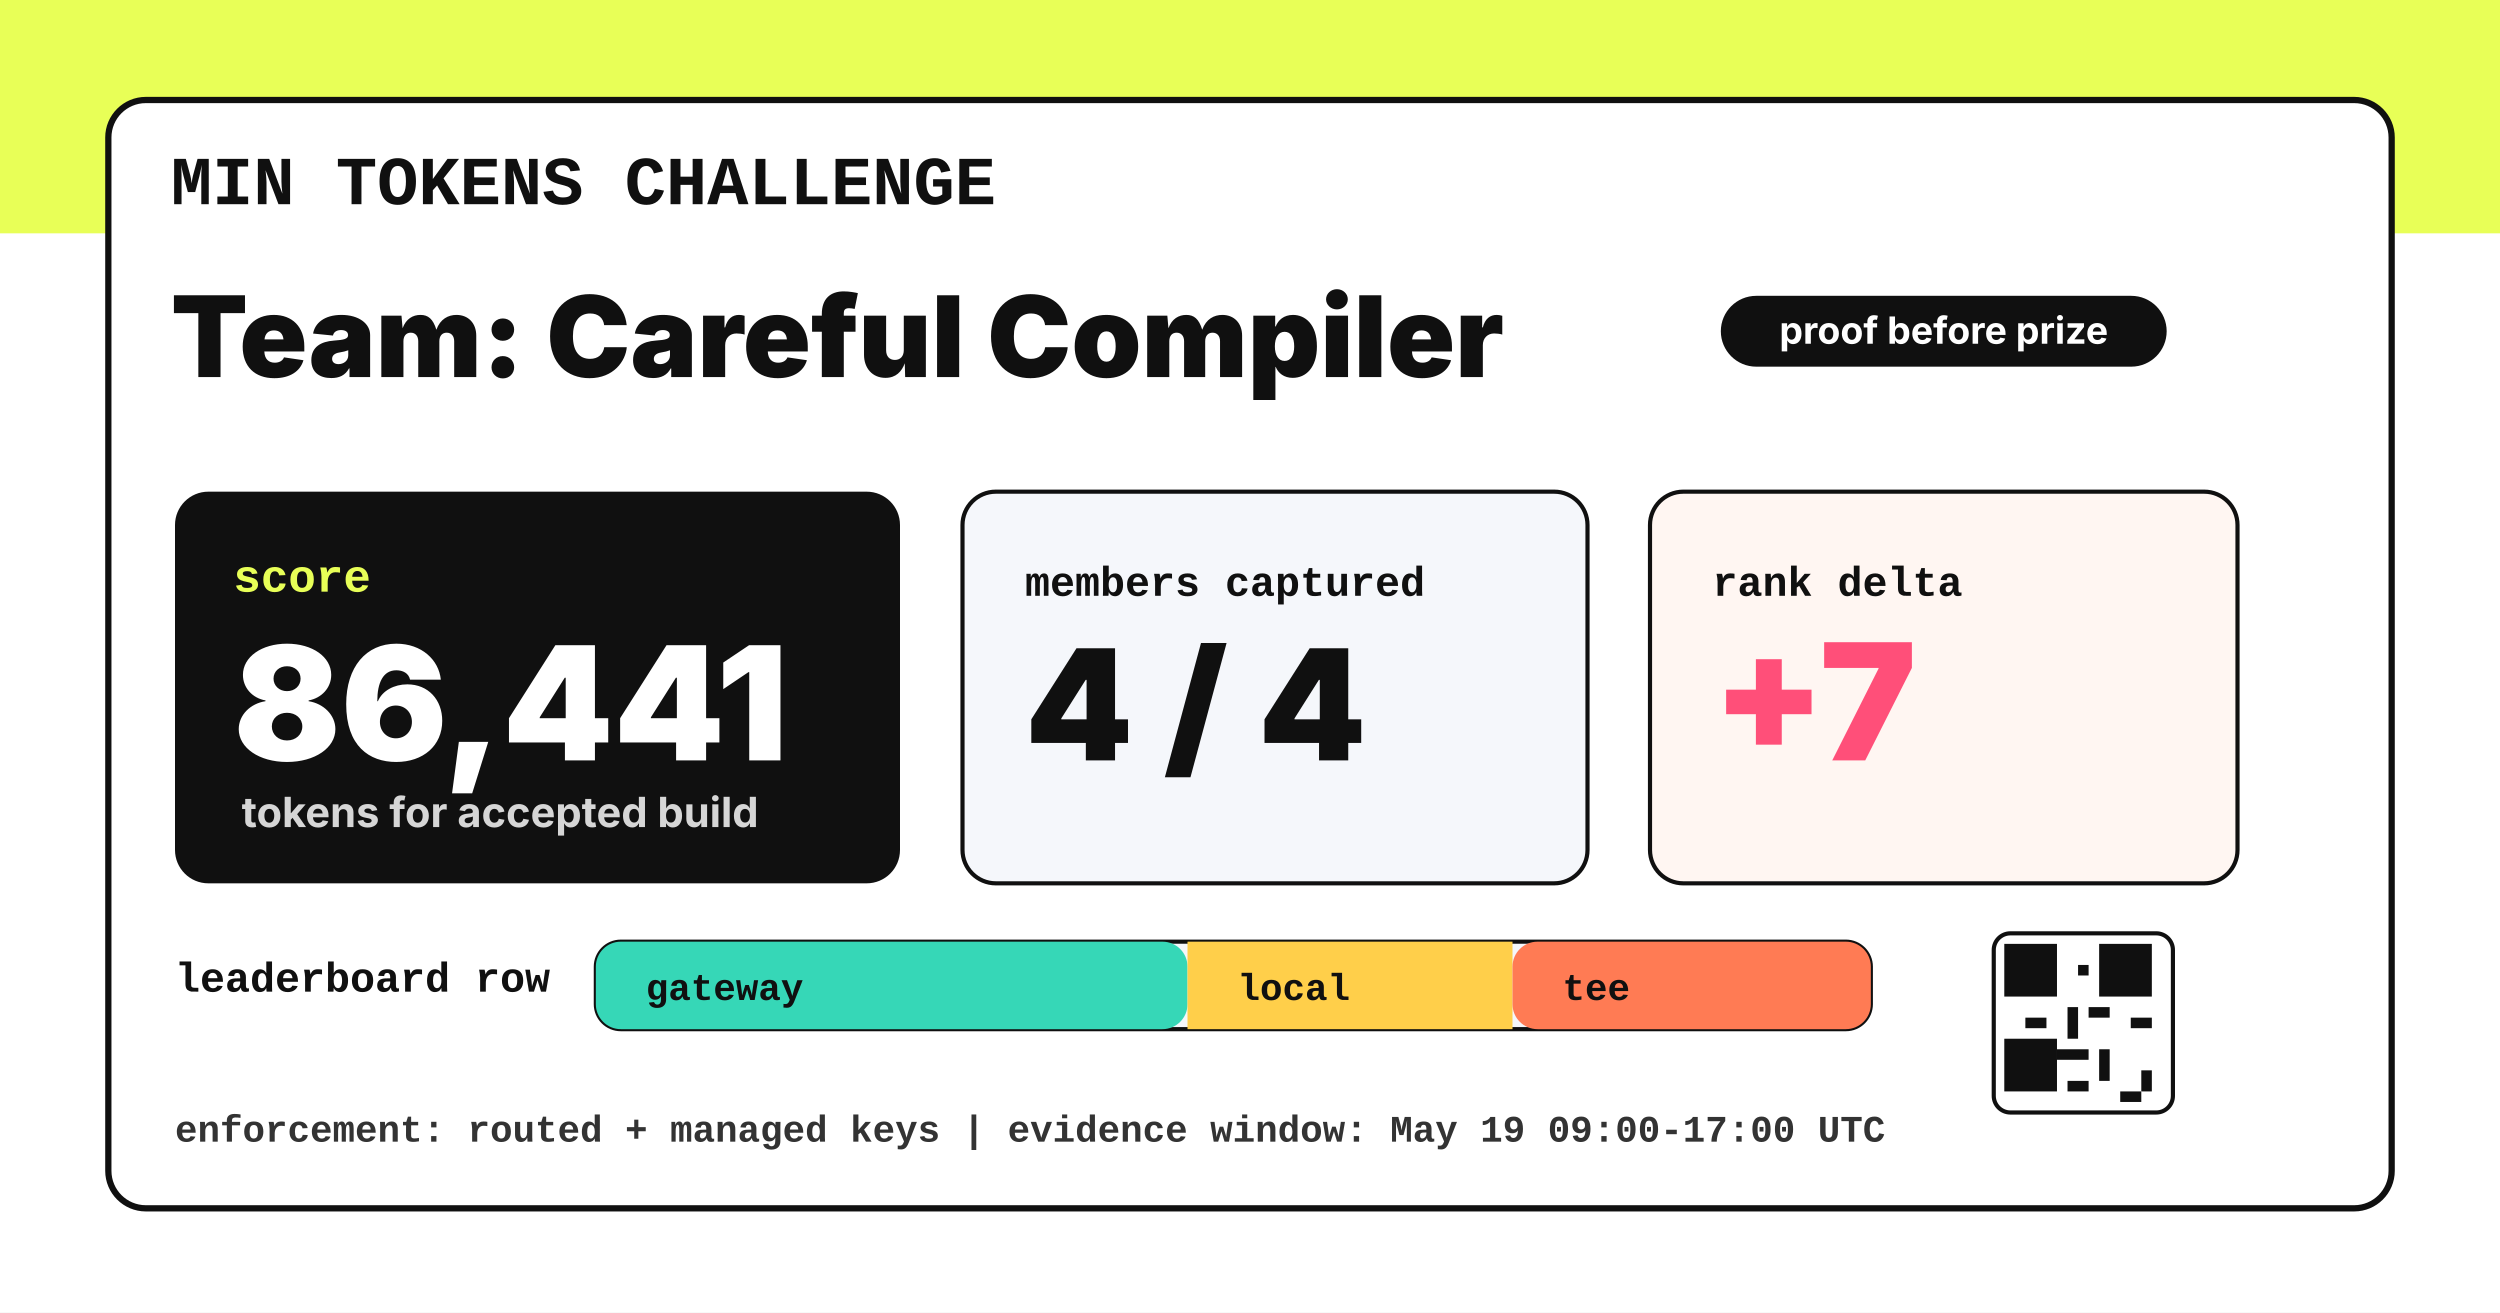
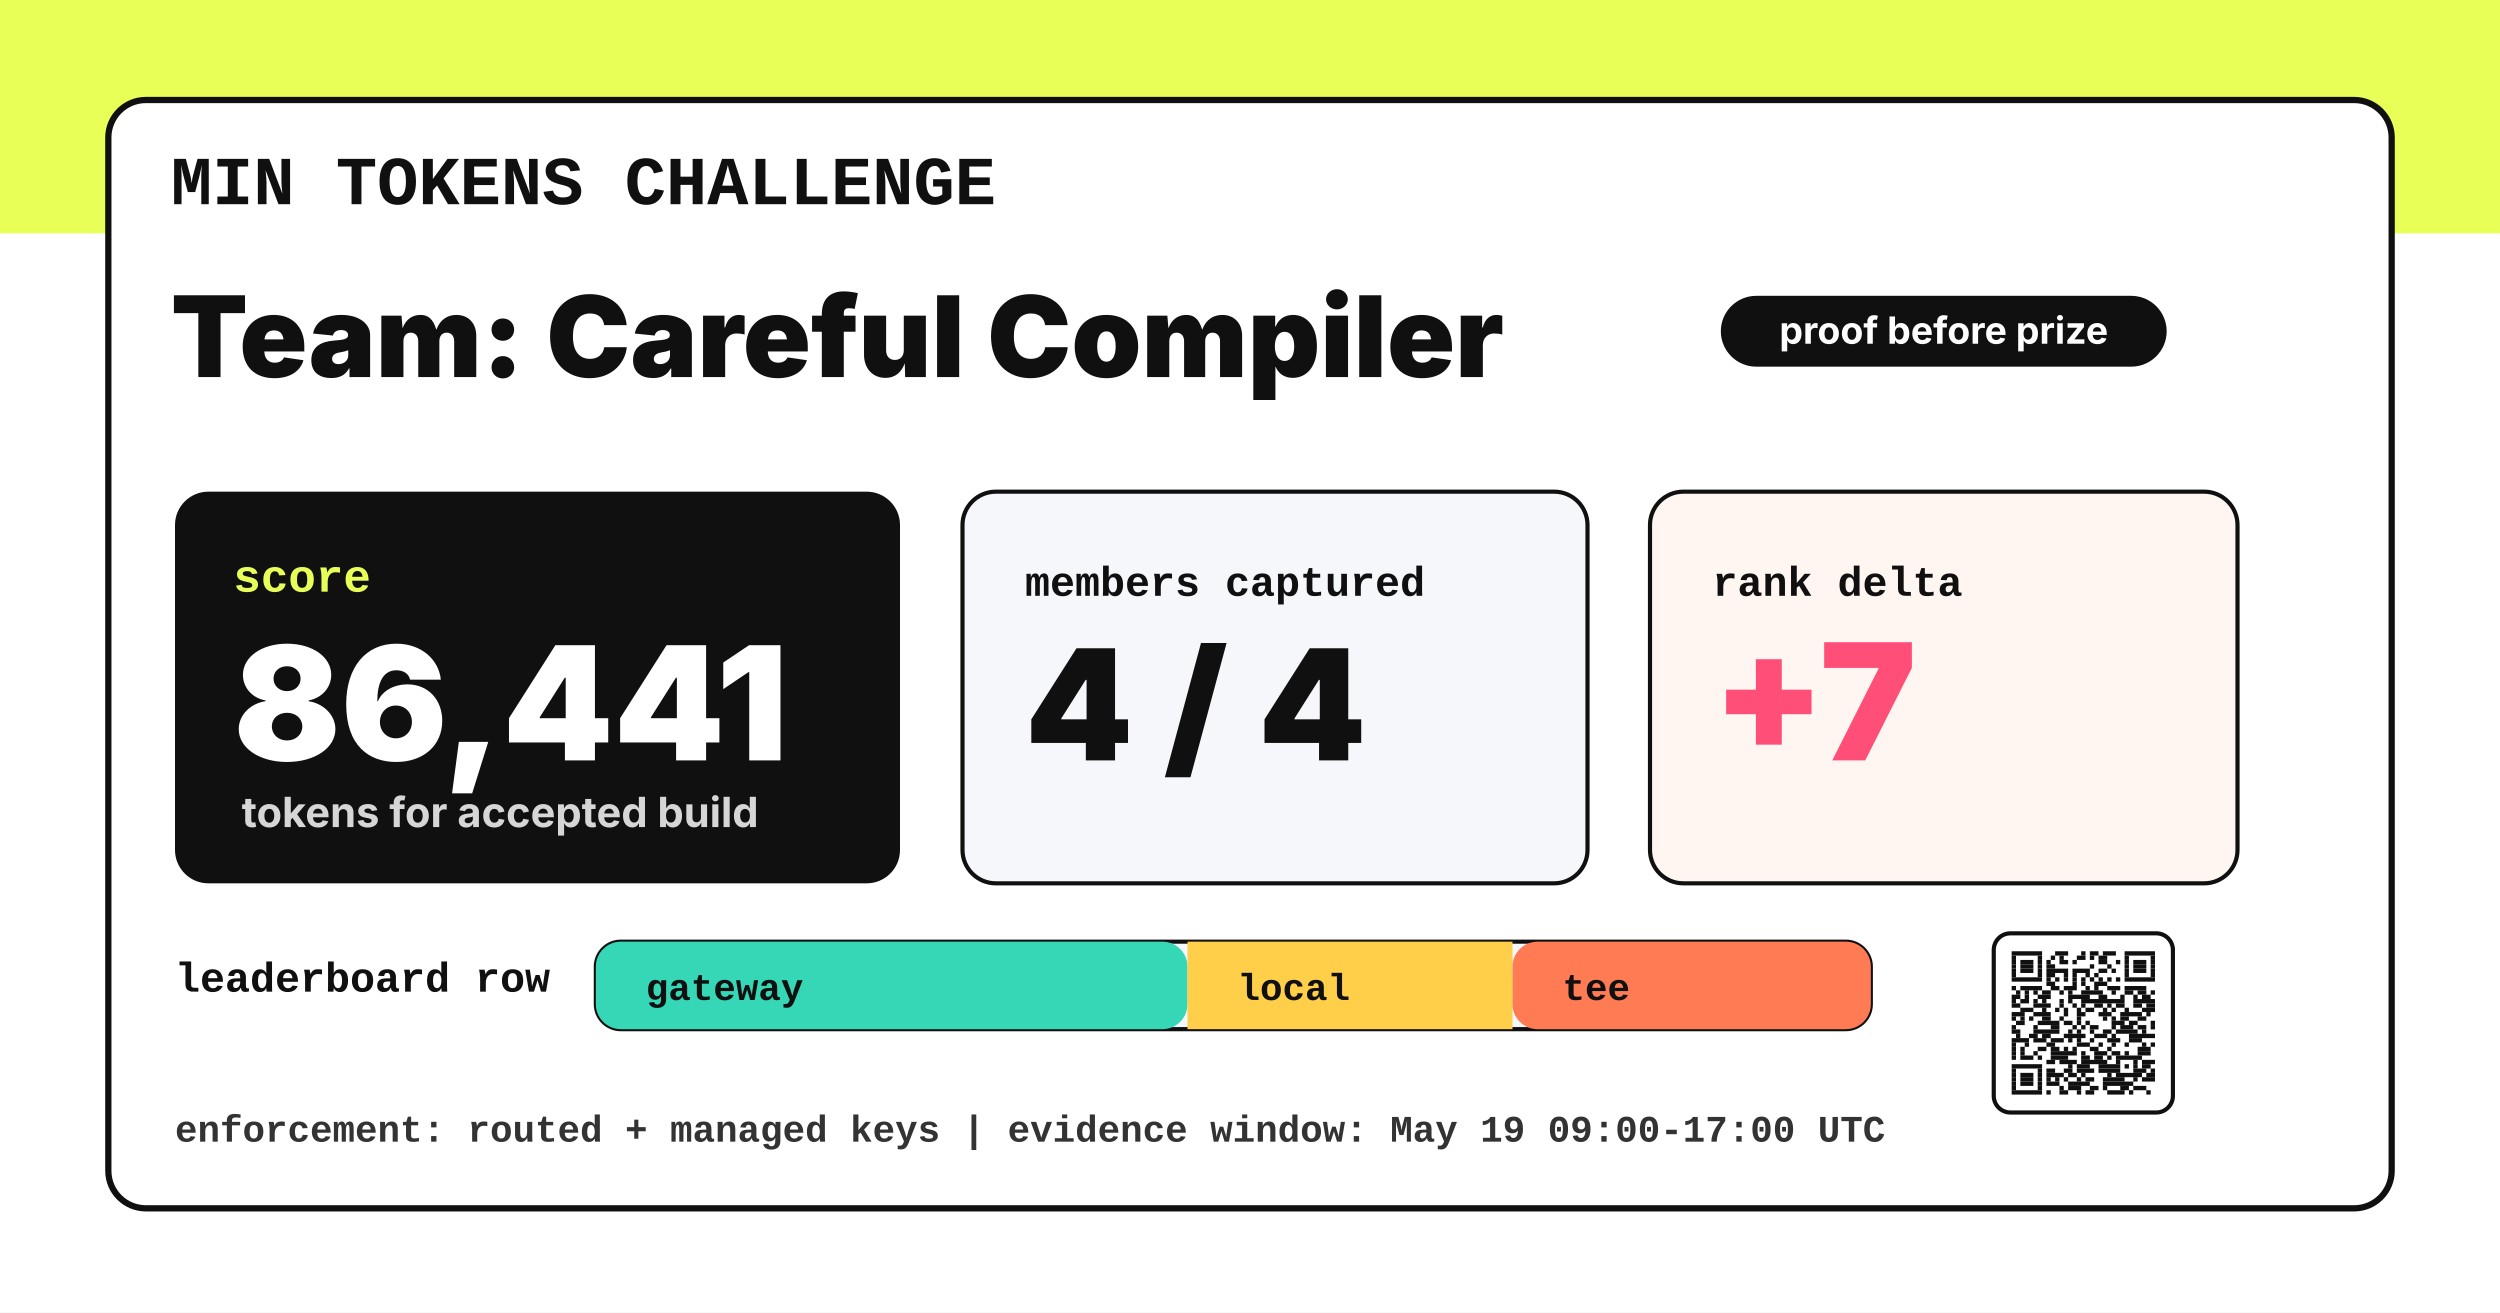
<svg xmlns="http://www.w3.org/2000/svg" width="1200" height="630" viewBox="0 0 1200 630" role="img" aria-labelledby="title desc">
  <defs />
  <rect x="0" y="0" width="1200" height="630" rx="0" fill="#ffffff" stroke="none" stroke-width="1" opacity="1" />
  <rect x="0" y="0" width="1200" height="112" rx="0" fill="#e8ff57" stroke="none" stroke-width="1" opacity="1" />
  <rect x="52" y="48" width="1096" height="532" rx="18" fill="#ffffff" stroke="#101010" stroke-width="3" opacity="1" />
  <text x="82" y="98" fill="#101010" font-family="SFMono-Regular, ui-monospace, Consolas, Liberation Mono, monospace" font-size="33" font-weight="950" text-anchor="start">MIN TOKENS CHALLENGE</text>
  <text x="82" y="181" fill="#101010" font-family="Inter, ui-sans-serif, system-ui, -apple-system, BlinkMacSystemFont, Segoe UI, sans-serif" font-size="54" font-weight="950" text-anchor="start">Team: Careful Compiler</text>
  <g>
    <rect x="826" y="142" width="214" height="34" rx="17" fill="#101010" stroke="none" stroke-width="1" opacity="1" />
    <text x="933" y="165" fill="#fff" font-family="Inter, ui-sans-serif, system-ui, -apple-system, BlinkMacSystemFont, Segoe UI, sans-serif" font-size="18" font-weight="700" text-anchor="middle">proof before prize</text>
  </g>
  <rect x="84" y="236" width="348" height="188" rx="16" fill="#101010" stroke="none" stroke-width="1" opacity="1" />
  <text x="112" y="284" fill="#e8ff57" font-family="SFMono-Regular, ui-monospace, Consolas, Liberation Mono, monospace" font-size="22" font-weight="850" text-anchor="start">score</text>
  <text x="112" y="365" fill="#fff" font-family="Inter, ui-sans-serif, system-ui, -apple-system, BlinkMacSystemFont, Segoe UI, sans-serif" font-size="76" font-weight="950" text-anchor="start">86,441</text>
  <text x="116" y="397" fill="#d6d6d6" font-family="Inter, ui-sans-serif, system-ui, -apple-system, BlinkMacSystemFont, Segoe UI, sans-serif" font-size="20" font-weight="700" text-anchor="start">tokens for accepted build</text>
  <rect x="462" y="236" width="300" height="188" rx="16" fill="#f5f7fb" stroke="#101010" stroke-width="2" opacity="1" />
  <text x="492" y="286" fill="#101010" font-family="SFMono-Regular, ui-monospace, Consolas, Liberation Mono, monospace" font-size="20" font-weight="850" text-anchor="start">members captured</text>
  <text x="492" y="365" fill="#101010" font-family="Inter, ui-sans-serif, system-ui, -apple-system, BlinkMacSystemFont, Segoe UI, sans-serif" font-size="74" font-weight="950" text-anchor="start">4 / 4</text>
  <rect x="792" y="236" width="282" height="188" rx="16" fill="#fff6f2" stroke="#101010" stroke-width="2" opacity="1" />
  <text x="822" y="286" fill="#101010" font-family="SFMono-Regular, ui-monospace, Consolas, Liberation Mono, monospace" font-size="20" font-weight="850" text-anchor="start">rank delta</text>
  <text x="822" y="365" fill="#ff4f79" font-family="Inter, ui-sans-serif, system-ui, -apple-system, BlinkMacSystemFont, Segoe UI, sans-serif" font-size="78" font-weight="950" text-anchor="start">+7</text>
  <text x="84" y="476" fill="#101010" font-family="SFMono-Regular, ui-monospace, Consolas, Liberation Mono, monospace" font-size="20" font-weight="900" text-anchor="start">leaderboard row</text>
  <rect x="286" y="452" width="612" height="42" rx="12" fill="#f5f7fb" stroke="#101010" stroke-width="2" opacity="1" />
  <rect x="286" y="452" width="284" height="42" rx="12" fill="#36d7b7" stroke="none" stroke-width="1" opacity="1" />
  <rect x="570" y="452" width="156" height="42" rx="0" fill="#ffcf4a" stroke="none" stroke-width="1" opacity="1" />
  <rect x="726" y="452" width="172" height="42" rx="12" fill="#ff7b54" stroke="none" stroke-width="1" opacity="1" />
  <text x="310" y="480" fill="#101010" font-family="SFMono-Regular, ui-monospace, Consolas, Liberation Mono, monospace" font-size="18" font-weight="900" text-anchor="start">gateway</text>
  <text x="594" y="480" fill="#101010" font-family="SFMono-Regular, ui-monospace, Consolas, Liberation Mono, monospace" font-size="18" font-weight="900" text-anchor="start">local</text>
  <text x="750" y="480" fill="#101010" font-family="SFMono-Regular, ui-monospace, Consolas, Liberation Mono, monospace" font-size="18" font-weight="900" text-anchor="start">tee</text>
  <g transform="translate(957 448)">
    <rect x="0" y="0" width="86" height="86" rx="8" fill="#fff" stroke="#101010" stroke-width="2" opacity="1" />
-     <rect x="5.059" y="5.059" width="25.294" height="25.294" rx="0" fill="#101010" stroke="none" stroke-width="1" opacity="1" />
-     <rect x="10.118" y="10.118" width="15.176" height="15.176" rx="0" fill="#101010" stroke="none" stroke-width="1" opacity="1" />
-     <rect x="50.588" y="5.059" width="25.294" height="25.294" rx="0" fill="#101010" stroke="none" stroke-width="1" opacity="1" />
-     <rect x="55.647" y="10.118" width="15.176" height="15.176" rx="0" fill="#101010" stroke="none" stroke-width="1" opacity="1" />
-     <rect x="5.059" y="50.588" width="25.294" height="25.294" rx="0" fill="#101010" stroke="none" stroke-width="1" opacity="1" />
-     <rect x="10.118" y="55.647" width="15.176" height="15.176" rx="0" fill="#101010" stroke="none" stroke-width="1" opacity="1" />
-     <rect x="35.412" y="35.412" width="5.059" height="15.176" rx="0" fill="#101010" stroke="none" stroke-width="1" opacity="1" />
-     <rect x="45.529" y="35.412" width="10.118" height="5.059" rx="0" fill="#101010" stroke="none" stroke-width="1" opacity="1" />
-     <rect x="30.353" y="55.647" width="15.176" height="5.059" rx="0" fill="#101010" stroke="none" stroke-width="1" opacity="1" />
-     <rect x="50.588" y="55.647" width="5.059" height="15.176" rx="0" fill="#101010" stroke="none" stroke-width="1" opacity="1" />
-     <rect x="65.765" y="40.471" width="10.118" height="5.059" rx="0" fill="#101010" stroke="none" stroke-width="1" opacity="1" />
-     <rect x="35.412" y="70.824" width="10.118" height="5.059" rx="0" fill="#101010" stroke="none" stroke-width="1" opacity="1" />
-     <rect x="70.824" y="65.765" width="5.059" height="10.118" rx="0" fill="#101010" stroke="none" stroke-width="1" opacity="1" />
-     <rect x="40.471" y="15.176" width="5.059" height="5.059" rx="0" fill="#101010" stroke="none" stroke-width="1" opacity="1" />
-     <rect x="15.176" y="40.471" width="10.118" height="5.059" rx="0" fill="#101010" stroke="none" stroke-width="1" opacity="1" />
-     <rect x="60.706" y="75.882" width="10.118" height="5.059" rx="0" fill="#101010" stroke="none" stroke-width="1" opacity="1" />
+     <rect x="8.6" y="8.6" width="14.594" height="2.085" fill="#101010" />
+     <rect x="29.448" y="8.6" width="6.255" height="2.085" fill="#101010" />
+     <rect x="41.958" y="8.6" width="2.085" height="2.085" fill="#101010" />
+     <rect x="46.127" y="8.6" width="4.17" height="2.085" fill="#101010" />
+     <rect x="52.382" y="8.6" width="6.255" height="2.085" fill="#101010" />
+     <rect x="62.806" y="8.6" width="14.594" height="2.085" fill="#101010" />
+     <rect x="8.6" y="10.685" width="2.085" height="2.085" fill="#101010" />
+     <rect x="21.109" y="10.685" width="2.085" height="2.085" fill="#101010" />
+     <rect x="27.364" y="10.685" width="2.085" height="2.085" fill="#101010" />
+     <rect x="31.533" y="10.685" width="2.085" height="2.085" fill="#101010" />
+     <rect x="39.873" y="10.685" width="4.17" height="2.085" fill="#101010" />
+     <rect x="46.127" y="10.685" width="2.085" height="2.085" fill="#101010" />
+     <rect x="50.297" y="10.685" width="4.17" height="2.085" fill="#101010" />
+     <rect x="62.806" y="10.685" width="2.085" height="2.085" fill="#101010" />
+     <rect x="75.315" y="10.685" width="2.085" height="2.085" fill="#101010" />
+     <rect x="8.6" y="12.77" width="2.085" height="2.085" fill="#101010" />
+     <rect x="12.77" y="12.77" width="6.255" height="2.085" fill="#101010" />
+     <rect x="21.109" y="12.77" width="2.085" height="2.085" fill="#101010" />
+     <rect x="25.279" y="12.77" width="2.085" height="2.085" fill="#101010" />
+     <rect x="31.533" y="12.77" width="4.17" height="2.085" fill="#101010" />
+     <rect x="37.788" y="12.77" width="2.085" height="2.085" fill="#101010" />
+     <rect x="50.297" y="12.77" width="4.17" height="2.085" fill="#101010" />
+     <rect x="58.636" y="12.77" width="2.085" height="2.085" fill="#101010" />
+     <rect x="62.806" y="12.77" width="2.085" height="2.085" fill="#101010" />
+     <rect x="66.976" y="12.77" width="6.255" height="2.085" fill="#101010" />
+     <rect x="75.315" y="12.77" width="2.085" height="2.085" fill="#101010" />
+     <rect x="8.6" y="14.855" width="2.085" height="2.085" fill="#101010" />
+     <rect x="12.77" y="14.855" width="6.255" height="2.085" fill="#101010" />
+     <rect x="21.109" y="14.855" width="2.085" height="2.085" fill="#101010" />
+     <rect x="25.279" y="14.855" width="4.17" height="2.085" fill="#101010" />
+     <rect x="46.127" y="14.855" width="2.085" height="2.085" fill="#101010" />
+     <rect x="54.467" y="14.855" width="2.085" height="2.085" fill="#101010" />
+     <rect x="62.806" y="14.855" width="2.085" height="2.085" fill="#101010" />
+     <rect x="66.976" y="14.855" width="6.255" height="2.085" fill="#101010" />
+     <rect x="75.315" y="14.855" width="2.085" height="2.085" fill="#101010" />
+     <rect x="8.6" y="16.939" width="2.085" height="2.085" fill="#101010" />
+     <rect x="12.77" y="16.939" width="6.255" height="2.085" fill="#101010" />
+     <rect x="21.109" y="16.939" width="2.085" height="2.085" fill="#101010" />
+     <rect x="25.279" y="16.939" width="10.424" height="2.085" fill="#101010" />
+     <rect x="37.788" y="16.939" width="8.339" height="2.085" fill="#101010" />
+     <rect x="50.297" y="16.939" width="4.17" height="2.085" fill="#101010" />
+     <rect x="56.552" y="16.939" width="2.085" height="2.085" fill="#101010" />
+     <rect x="62.806" y="16.939" width="2.085" height="2.085" fill="#101010" />
+     <rect x="66.976" y="16.939" width="6.255" height="2.085" fill="#101010" />
+     <rect x="75.315" y="16.939" width="2.085" height="2.085" fill="#101010" />
+     <rect x="8.6" y="19.024" width="2.085" height="2.085" fill="#101010" />
+     <rect x="21.109" y="19.024" width="2.085" height="2.085" fill="#101010" />
+     <rect x="25.279" y="19.024" width="4.17" height="2.085" fill="#101010" />
+     <rect x="33.618" y="19.024" width="2.085" height="2.085" fill="#101010" />
+     <rect x="37.788" y="19.024" width="2.085" height="2.085" fill="#101010" />
+     <rect x="44.042" y="19.024" width="2.085" height="2.085" fill="#101010" />
+     <rect x="48.212" y="19.024" width="2.085" height="2.085" fill="#101010" />
+     <rect x="62.806" y="19.024" width="2.085" height="2.085" fill="#101010" />
+     <rect x="75.315" y="19.024" width="2.085" height="2.085" fill="#101010" />
+     <rect x="8.6" y="21.109" width="14.594" height="2.085" fill="#101010" />
+     <rect x="25.279" y="21.109" width="2.085" height="2.085" fill="#101010" />
+     <rect x="29.448" y="21.109" width="2.085" height="2.085" fill="#101010" />
+     <rect x="33.618" y="21.109" width="2.085" height="2.085" fill="#101010" />
+     <rect x="37.788" y="21.109" width="2.085" height="2.085" fill="#101010" />
+     <rect x="41.958" y="21.109" width="2.085" height="2.085" fill="#101010" />
+     <rect x="46.127" y="21.109" width="2.085" height="2.085" fill="#101010" />
+     <rect x="50.297" y="21.109" width="2.085" height="2.085" fill="#101010" />
+     <rect x="54.467" y="21.109" width="2.085" height="2.085" fill="#101010" />
+     <rect x="58.636" y="21.109" width="2.085" height="2.085" fill="#101010" />
+     <rect x="62.806" y="21.109" width="14.594" height="2.085" fill="#101010" />
+     <rect x="25.279" y="23.194" width="4.17" height="2.085" fill="#101010" />
+     <rect x="37.788" y="23.194" width="2.085" height="2.085" fill="#101010" />
+     <rect x="41.958" y="23.194" width="2.085" height="2.085" fill="#101010" />
+     <rect x="48.212" y="23.194" width="6.255" height="2.085" fill="#101010" />
+     <rect x="8.6" y="25.279" width="2.085" height="2.085" fill="#101010" />
+     <rect x="12.77" y="25.279" width="10.424" height="2.085" fill="#101010" />
+     <rect x="27.364" y="25.279" width="4.17" height="2.085" fill="#101010" />
+     <rect x="33.618" y="25.279" width="6.255" height="2.085" fill="#101010" />
+     <rect x="44.042" y="25.279" width="2.085" height="2.085" fill="#101010" />
+     <rect x="48.212" y="25.279" width="2.085" height="2.085" fill="#101010" />
+     <rect x="54.467" y="25.279" width="6.255" height="2.085" fill="#101010" />
+     <rect x="62.806" y="25.279" width="10.424" height="2.085" fill="#101010" />
+     <rect x="10.685" y="27.364" width="2.085" height="2.085" fill="#101010" />
+     <rect x="14.855" y="27.364" width="2.085" height="2.085" fill="#101010" />
+     <rect x="19.024" y="27.364" width="2.085" height="2.085" fill="#101010" />
+     <rect x="23.194" y="27.364" width="4.17" height="2.085" fill="#101010" />
+     <rect x="31.533" y="27.364" width="2.085" height="2.085" fill="#101010" />
+     <rect x="35.703" y="27.364" width="2.085" height="2.085" fill="#101010" />
+     <rect x="41.958" y="27.364" width="10.424" height="2.085" fill="#101010" />
+     <rect x="56.552" y="27.364" width="2.085" height="2.085" fill="#101010" />
+     <rect x="62.806" y="27.364" width="4.17" height="2.085" fill="#101010" />
+     <rect x="69.061" y="27.364" width="4.17" height="2.085" fill="#101010" />
+     <rect x="75.315" y="27.364" width="2.085" height="2.085" fill="#101010" />
+     <rect x="8.6" y="29.448" width="4.17" height="2.085" fill="#101010" />
+     <rect x="14.855" y="29.448" width="2.085" height="2.085" fill="#101010" />
+     <rect x="21.109" y="29.448" width="6.255" height="2.085" fill="#101010" />
+     <rect x="35.703" y="29.448" width="10.424" height="2.085" fill="#101010" />
+     <rect x="50.297" y="29.448" width="4.17" height="2.085" fill="#101010" />
+     <rect x="60.721" y="29.448" width="2.085" height="2.085" fill="#101010" />
+     <rect x="66.976" y="29.448" width="2.085" height="2.085" fill="#101010" />
+     <rect x="71.145" y="29.448" width="4.17" height="2.085" fill="#101010" />
+     <rect x="8.6" y="31.533" width="2.085" height="2.085" fill="#101010" />
+     <rect x="12.77" y="31.533" width="4.17" height="2.085" fill="#101010" />
+     <rect x="19.024" y="31.533" width="2.085" height="2.085" fill="#101010" />
+     <rect x="23.194" y="31.533" width="2.085" height="2.085" fill="#101010" />
+     <rect x="31.533" y="31.533" width="2.085" height="2.085" fill="#101010" />
+     <rect x="35.703" y="31.533" width="2.085" height="2.085" fill="#101010" />
+     <rect x="41.958" y="31.533" width="20.848" height="2.085" fill="#101010" />
+     <rect x="66.976" y="31.533" width="10.424" height="2.085" fill="#101010" />
+     <rect x="8.6" y="33.618" width="4.17" height="2.085" fill="#101010" />
+     <rect x="19.024" y="33.618" width="8.339" height="2.085" fill="#101010" />
+     <rect x="31.533" y="33.618" width="2.085" height="2.085" fill="#101010" />
+     <rect x="37.788" y="33.618" width="2.085" height="2.085" fill="#101010" />
+     <rect x="41.958" y="33.618" width="2.085" height="2.085" fill="#101010" />
+     <rect x="48.212" y="33.618" width="4.17" height="2.085" fill="#101010" />
+     <rect x="54.467" y="33.618" width="2.085" height="2.085" fill="#101010" />
+     <rect x="58.636" y="33.618" width="4.17" height="2.085" fill="#101010" />
+     <rect x="66.976" y="33.618" width="4.17" height="2.085" fill="#101010" />
+     <rect x="73.23" y="33.618" width="4.17" height="2.085" fill="#101010" />
+     <rect x="12.77" y="35.703" width="6.255" height="2.085" fill="#101010" />
+     <rect x="23.194" y="35.703" width="2.085" height="2.085" fill="#101010" />
+     <rect x="29.448" y="35.703" width="2.085" height="2.085" fill="#101010" />
+     <rect x="33.618" y="35.703" width="2.085" height="2.085" fill="#101010" />
+     <rect x="39.873" y="35.703" width="2.085" height="2.085" fill="#101010" />
+     <rect x="44.042" y="35.703" width="4.17" height="2.085" fill="#101010" />
+     <rect x="52.382" y="35.703" width="2.085" height="2.085" fill="#101010" />
+     <rect x="56.552" y="35.703" width="2.085" height="2.085" fill="#101010" />
+     <rect x="62.806" y="35.703" width="2.085" height="2.085" fill="#101010" />
+     <rect x="71.145" y="35.703" width="6.255" height="2.085" fill="#101010" />
+     <rect x="8.6" y="37.788" width="6.255" height="2.085" fill="#101010" />
+     <rect x="19.024" y="37.788" width="8.339" height="2.085" fill="#101010" />
+     <rect x="33.618" y="37.788" width="2.085" height="2.085" fill="#101010" />
+     <rect x="39.873" y="37.788" width="4.17" height="2.085" fill="#101010" />
+     <rect x="50.297" y="37.788" width="6.255" height="2.085" fill="#101010" />
+     <rect x="60.721" y="37.788" width="10.424" height="2.085" fill="#101010" />
+     <rect x="73.23" y="37.788" width="2.085" height="2.085" fill="#101010" />
+     <rect x="8.6" y="39.873" width="2.085" height="2.085" fill="#101010" />
+     <rect x="12.77" y="39.873" width="2.085" height="2.085" fill="#101010" />
+     <rect x="16.939" y="39.873" width="2.085" height="2.085" fill="#101010" />
+     <rect x="23.194" y="39.873" width="4.17" height="2.085" fill="#101010" />
+     <rect x="31.533" y="39.873" width="2.085" height="2.085" fill="#101010" />
+     <rect x="39.873" y="39.873" width="2.085" height="2.085" fill="#101010" />
+     <rect x="52.382" y="39.873" width="2.085" height="2.085" fill="#101010" />
+     <rect x="56.552" y="39.873" width="2.085" height="2.085" fill="#101010" />
+     <rect x="60.721" y="39.873" width="4.17" height="2.085" fill="#101010" />
+     <rect x="69.061" y="39.873" width="4.17" height="2.085" fill="#101010" />
+     <rect x="10.685" y="41.958" width="4.17" height="2.085" fill="#101010" />
+     <rect x="21.109" y="41.958" width="10.424" height="2.085" fill="#101010" />
+     <rect x="33.618" y="41.958" width="4.17" height="2.085" fill="#101010" />
+     <rect x="39.873" y="41.958" width="2.085" height="2.085" fill="#101010" />
+     <rect x="44.042" y="41.958" width="2.085" height="2.085" fill="#101010" />
+     <rect x="56.552" y="41.958" width="6.255" height="2.085" fill="#101010" />
+     <rect x="64.891" y="41.958" width="4.17" height="2.085" fill="#101010" />
+     <rect x="75.315" y="41.958" width="2.085" height="2.085" fill="#101010" />
+     <rect x="8.6" y="44.042" width="2.085" height="2.085" fill="#101010" />
+     <rect x="19.024" y="44.042" width="2.085" height="2.085" fill="#101010" />
+     <rect x="27.364" y="44.042" width="4.17" height="2.085" fill="#101010" />
+     <rect x="37.788" y="44.042" width="2.085" height="2.085" fill="#101010" />
+     <rect x="41.958" y="44.042" width="2.085" height="2.085" fill="#101010" />
+     <rect x="46.127" y="44.042" width="4.17" height="2.085" fill="#101010" />
+     <rect x="56.552" y="44.042" width="2.085" height="2.085" fill="#101010" />
+     <rect x="60.721" y="44.042" width="6.255" height="2.085" fill="#101010" />
+     <rect x="69.061" y="44.042" width="4.17" height="2.085" fill="#101010" />
+     <rect x="75.315" y="44.042" width="2.085" height="2.085" fill="#101010" />
+     <rect x="8.6" y="46.127" width="4.17" height="2.085" fill="#101010" />
+     <rect x="19.024" y="46.127" width="12.509" height="2.085" fill="#101010" />
+     <rect x="35.703" y="46.127" width="2.085" height="2.085" fill="#101010" />
+     <rect x="39.873" y="46.127" width="2.085" height="2.085" fill="#101010" />
+     <rect x="46.127" y="46.127" width="2.085" height="2.085" fill="#101010" />
+     <rect x="52.382" y="46.127" width="4.17" height="2.085" fill="#101010" />
+     <rect x="58.636" y="46.127" width="10.424" height="2.085" fill="#101010" />
+     <rect x="71.145" y="46.127" width="2.085" height="2.085" fill="#101010" />
+     <rect x="10.685" y="48.212" width="2.085" height="2.085" fill="#101010" />
+     <rect x="16.939" y="48.212" width="4.17" height="2.085" fill="#101010" />
+     <rect x="23.194" y="48.212" width="4.17" height="2.085" fill="#101010" />
+     <rect x="33.618" y="48.212" width="10.424" height="2.085" fill="#101010" />
+     <rect x="48.212" y="48.212" width="6.255" height="2.085" fill="#101010" />
+     <rect x="56.552" y="48.212" width="2.085" height="2.085" fill="#101010" />
+     <rect x="64.891" y="48.212" width="12.509" height="2.085" fill="#101010" />
+     <rect x="8.6" y="50.297" width="8.339" height="2.085" fill="#101010" />
+     <rect x="19.024" y="50.297" width="6.255" height="2.085" fill="#101010" />
+     <rect x="27.364" y="50.297" width="6.255" height="2.085" fill="#101010" />
+     <rect x="35.703" y="50.297" width="2.085" height="2.085" fill="#101010" />
+     <rect x="39.873" y="50.297" width="2.085" height="2.085" fill="#101010" />
+     <rect x="46.127" y="50.297" width="2.085" height="2.085" fill="#101010" />
+     <rect x="54.467" y="50.297" width="6.255" height="2.085" fill="#101010" />
+     <rect x="64.891" y="50.297" width="6.255" height="2.085" fill="#101010" />
+     <rect x="8.6" y="52.382" width="2.085" height="2.085" fill="#101010" />
+     <rect x="14.855" y="52.382" width="2.085" height="2.085" fill="#101010" />
+     <rect x="25.279" y="52.382" width="4.17" height="2.085" fill="#101010" />
+     <rect x="39.873" y="52.382" width="6.255" height="2.085" fill="#101010" />
+     <rect x="50.297" y="52.382" width="2.085" height="2.085" fill="#101010" />
+     <rect x="56.552" y="52.382" width="2.085" height="2.085" fill="#101010" />
+     <rect x="62.806" y="52.382" width="2.085" height="2.085" fill="#101010" />
+     <rect x="71.145" y="52.382" width="2.085" height="2.085" fill="#101010" />
+     <rect x="75.315" y="52.382" width="2.085" height="2.085" fill="#101010" />
+     <rect x="8.6" y="54.467" width="2.085" height="2.085" fill="#101010" />
+     <rect x="12.77" y="54.467" width="2.085" height="2.085" fill="#101010" />
+     <rect x="21.109" y="54.467" width="4.17" height="2.085" fill="#101010" />
+     <rect x="27.364" y="54.467" width="4.17" height="2.085" fill="#101010" />
+     <rect x="33.618" y="54.467" width="2.085" height="2.085" fill="#101010" />
+     <rect x="37.788" y="54.467" width="2.085" height="2.085" fill="#101010" />
+     <rect x="46.127" y="54.467" width="4.17" height="2.085" fill="#101010" />
+     <rect x="54.467" y="54.467" width="2.085" height="2.085" fill="#101010" />
+     <rect x="69.061" y="54.467" width="6.255" height="2.085" fill="#101010" />
+     <rect x="8.6" y="56.552" width="2.085" height="2.085" fill="#101010" />
+     <rect x="12.77" y="56.552" width="2.085" height="2.085" fill="#101010" />
+     <rect x="19.024" y="56.552" width="2.085" height="2.085" fill="#101010" />
+     <rect x="27.364" y="56.552" width="12.509" height="2.085" fill="#101010" />
+     <rect x="41.958" y="56.552" width="2.085" height="2.085" fill="#101010" />
+     <rect x="48.212" y="56.552" width="6.255" height="2.085" fill="#101010" />
+     <rect x="56.552" y="56.552" width="4.17" height="2.085" fill="#101010" />
+     <rect x="62.806" y="56.552" width="2.085" height="2.085" fill="#101010" />
+     <rect x="69.061" y="56.552" width="6.255" height="2.085" fill="#101010" />
+     <rect x="8.6" y="58.636" width="2.085" height="2.085" fill="#101010" />
+     <rect x="12.77" y="58.636" width="6.255" height="2.085" fill="#101010" />
+     <rect x="21.109" y="58.636" width="2.085" height="2.085" fill="#101010" />
+     <rect x="27.364" y="58.636" width="8.339" height="2.085" fill="#101010" />
+     <rect x="41.958" y="58.636" width="4.17" height="2.085" fill="#101010" />
+     <rect x="48.212" y="58.636" width="4.17" height="2.085" fill="#101010" />
+     <rect x="54.467" y="58.636" width="2.085" height="2.085" fill="#101010" />
+     <rect x="58.636" y="58.636" width="12.509" height="2.085" fill="#101010" />
+     <rect x="25.279" y="60.721" width="4.17" height="2.085" fill="#101010" />
+     <rect x="31.533" y="60.721" width="8.339" height="2.085" fill="#101010" />
+     <rect x="41.958" y="60.721" width="12.509" height="2.085" fill="#101010" />
+     <rect x="58.636" y="60.721" width="2.085" height="2.085" fill="#101010" />
+     <rect x="66.976" y="60.721" width="2.085" height="2.085" fill="#101010" />
+     <rect x="71.145" y="60.721" width="6.255" height="2.085" fill="#101010" />
+     <rect x="8.6" y="62.806" width="14.594" height="2.085" fill="#101010" />
+     <rect x="35.703" y="62.806" width="2.085" height="2.085" fill="#101010" />
+     <rect x="39.873" y="62.806" width="6.255" height="2.085" fill="#101010" />
+     <rect x="50.297" y="62.806" width="10.424" height="2.085" fill="#101010" />
+     <rect x="62.806" y="62.806" width="2.085" height="2.085" fill="#101010" />
+     <rect x="66.976" y="62.806" width="2.085" height="2.085" fill="#101010" />
+     <rect x="71.145" y="62.806" width="4.17" height="2.085" fill="#101010" />
+     <rect x="8.6" y="64.891" width="2.085" height="2.085" fill="#101010" />
+     <rect x="21.109" y="64.891" width="2.085" height="2.085" fill="#101010" />
+     <rect x="25.279" y="64.891" width="4.17" height="2.085" fill="#101010" />
+     <rect x="33.618" y="64.891" width="4.17" height="2.085" fill="#101010" />
+     <rect x="39.873" y="64.891" width="8.339" height="2.085" fill="#101010" />
+     <rect x="50.297" y="64.891" width="10.424" height="2.085" fill="#101010" />
+     <rect x="66.976" y="64.891" width="6.255" height="2.085" fill="#101010" />
+     <rect x="75.315" y="64.891" width="2.085" height="2.085" fill="#101010" />
+     <rect x="8.6" y="66.976" width="2.085" height="2.085" fill="#101010" />
+     <rect x="12.77" y="66.976" width="6.255" height="2.085" fill="#101010" />
+     <rect x="21.109" y="66.976" width="2.085" height="2.085" fill="#101010" />
+     <rect x="25.279" y="66.976" width="8.339" height="2.085" fill="#101010" />
+     <rect x="35.703" y="66.976" width="4.17" height="2.085" fill="#101010" />
+     <rect x="41.958" y="66.976" width="2.085" height="2.085" fill="#101010" />
+     <rect x="54.467" y="66.976" width="2.085" height="2.085" fill="#101010" />
+     <rect x="58.636" y="66.976" width="12.509" height="2.085" fill="#101010" />
+     <rect x="73.23" y="66.976" width="4.17" height="2.085" fill="#101010" />
+     <rect x="8.6" y="69.061" width="2.085" height="2.085" fill="#101010" />
+     <rect x="12.77" y="69.061" width="6.255" height="2.085" fill="#101010" />
+     <rect x="21.109" y="69.061" width="2.085" height="2.085" fill="#101010" />
+     <rect x="25.279" y="69.061" width="2.085" height="2.085" fill="#101010" />
+     <rect x="29.448" y="69.061" width="2.085" height="2.085" fill="#101010" />
+     <rect x="33.618" y="69.061" width="2.085" height="2.085" fill="#101010" />
+     <rect x="39.873" y="69.061" width="2.085" height="2.085" fill="#101010" />
+     <rect x="44.042" y="69.061" width="4.17" height="2.085" fill="#101010" />
+     <rect x="52.382" y="69.061" width="10.424" height="2.085" fill="#101010" />
+     <rect x="66.976" y="69.061" width="2.085" height="2.085" fill="#101010" />
+     <rect x="71.145" y="69.061" width="6.255" height="2.085" fill="#101010" />
+     <rect x="8.6" y="71.145" width="2.085" height="2.085" fill="#101010" />
+     <rect x="12.77" y="71.145" width="6.255" height="2.085" fill="#101010" />
+     <rect x="21.109" y="71.145" width="2.085" height="2.085" fill="#101010" />
+     <rect x="25.279" y="71.145" width="6.255" height="2.085" fill="#101010" />
+     <rect x="35.703" y="71.145" width="10.424" height="2.085" fill="#101010" />
+     <rect x="52.382" y="71.145" width="14.594" height="2.085" fill="#101010" />
+     <rect x="8.6" y="73.23" width="2.085" height="2.085" fill="#101010" />
+     <rect x="21.109" y="73.23" width="2.085" height="2.085" fill="#101010" />
+     <rect x="31.533" y="73.23" width="2.085" height="2.085" fill="#101010" />
+     <rect x="35.703" y="73.23" width="6.255" height="2.085" fill="#101010" />
+     <rect x="46.127" y="73.23" width="4.17" height="2.085" fill="#101010" />
+     <rect x="52.382" y="73.23" width="2.085" height="2.085" fill="#101010" />
+     <rect x="60.721" y="73.23" width="4.17" height="2.085" fill="#101010" />
+     <rect x="66.976" y="73.23" width="6.255" height="2.085" fill="#101010" />
+     <rect x="8.6" y="75.315" width="14.594" height="2.085" fill="#101010" />
+     <rect x="25.279" y="75.315" width="2.085" height="2.085" fill="#101010" />
+     <rect x="31.533" y="75.315" width="4.17" height="2.085" fill="#101010" />
+     <rect x="39.873" y="75.315" width="2.085" height="2.085" fill="#101010" />
+     <rect x="44.042" y="75.315" width="4.17" height="2.085" fill="#101010" />
+     <rect x="54.467" y="75.315" width="8.339" height="2.085" fill="#101010" />
+     <rect x="64.891" y="75.315" width="2.085" height="2.085" fill="#101010" />
+     <rect x="73.23" y="75.315" width="2.085" height="2.085" fill="#101010" />
  </g>
  <text x="84" y="548" fill="#333" font-family="SFMono-Regular, ui-monospace, Consolas, Liberation Mono, monospace" font-size="18" font-weight="700" text-anchor="start">enforcement: routed + managed keys | evidence window: May 19 09:00-17:00 UTC</text>
</svg>
